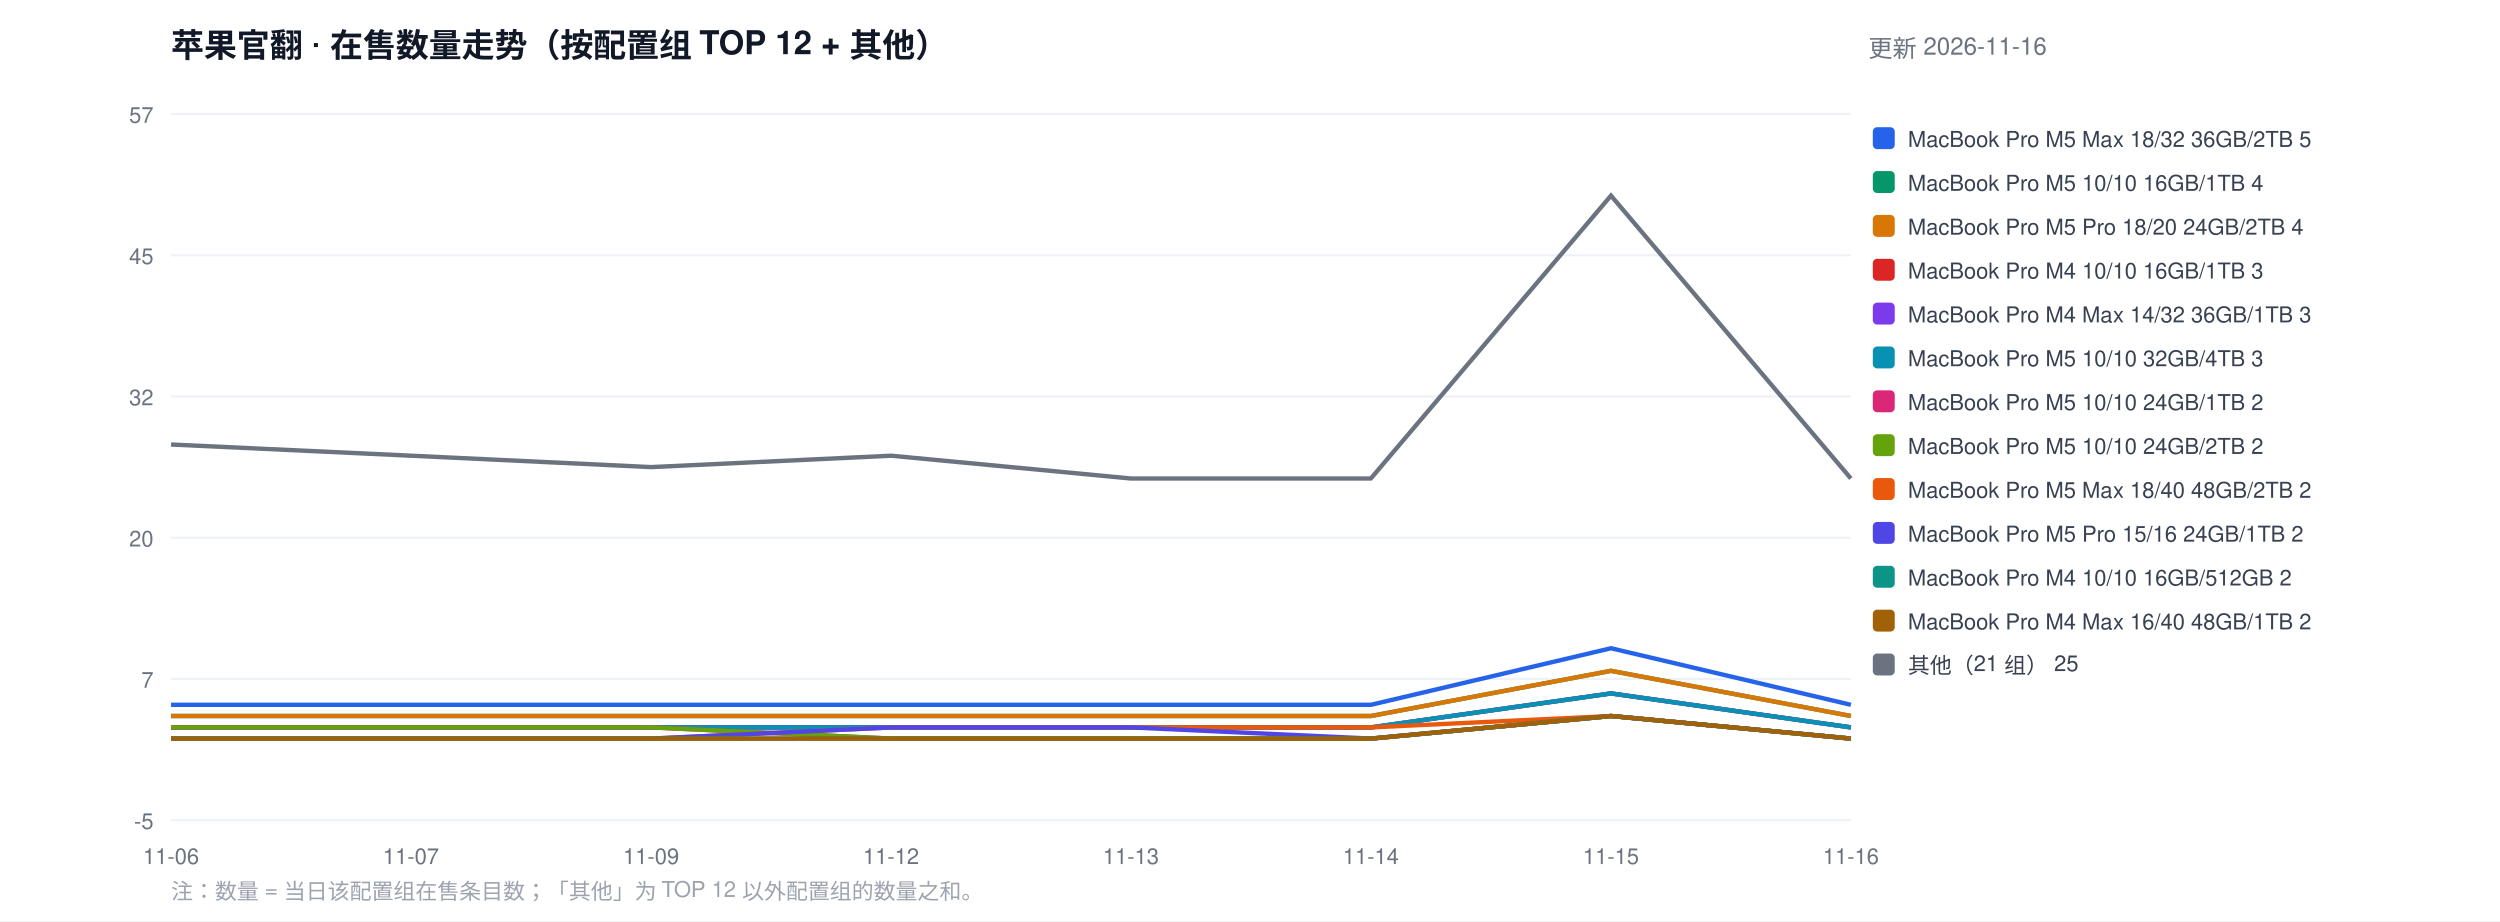
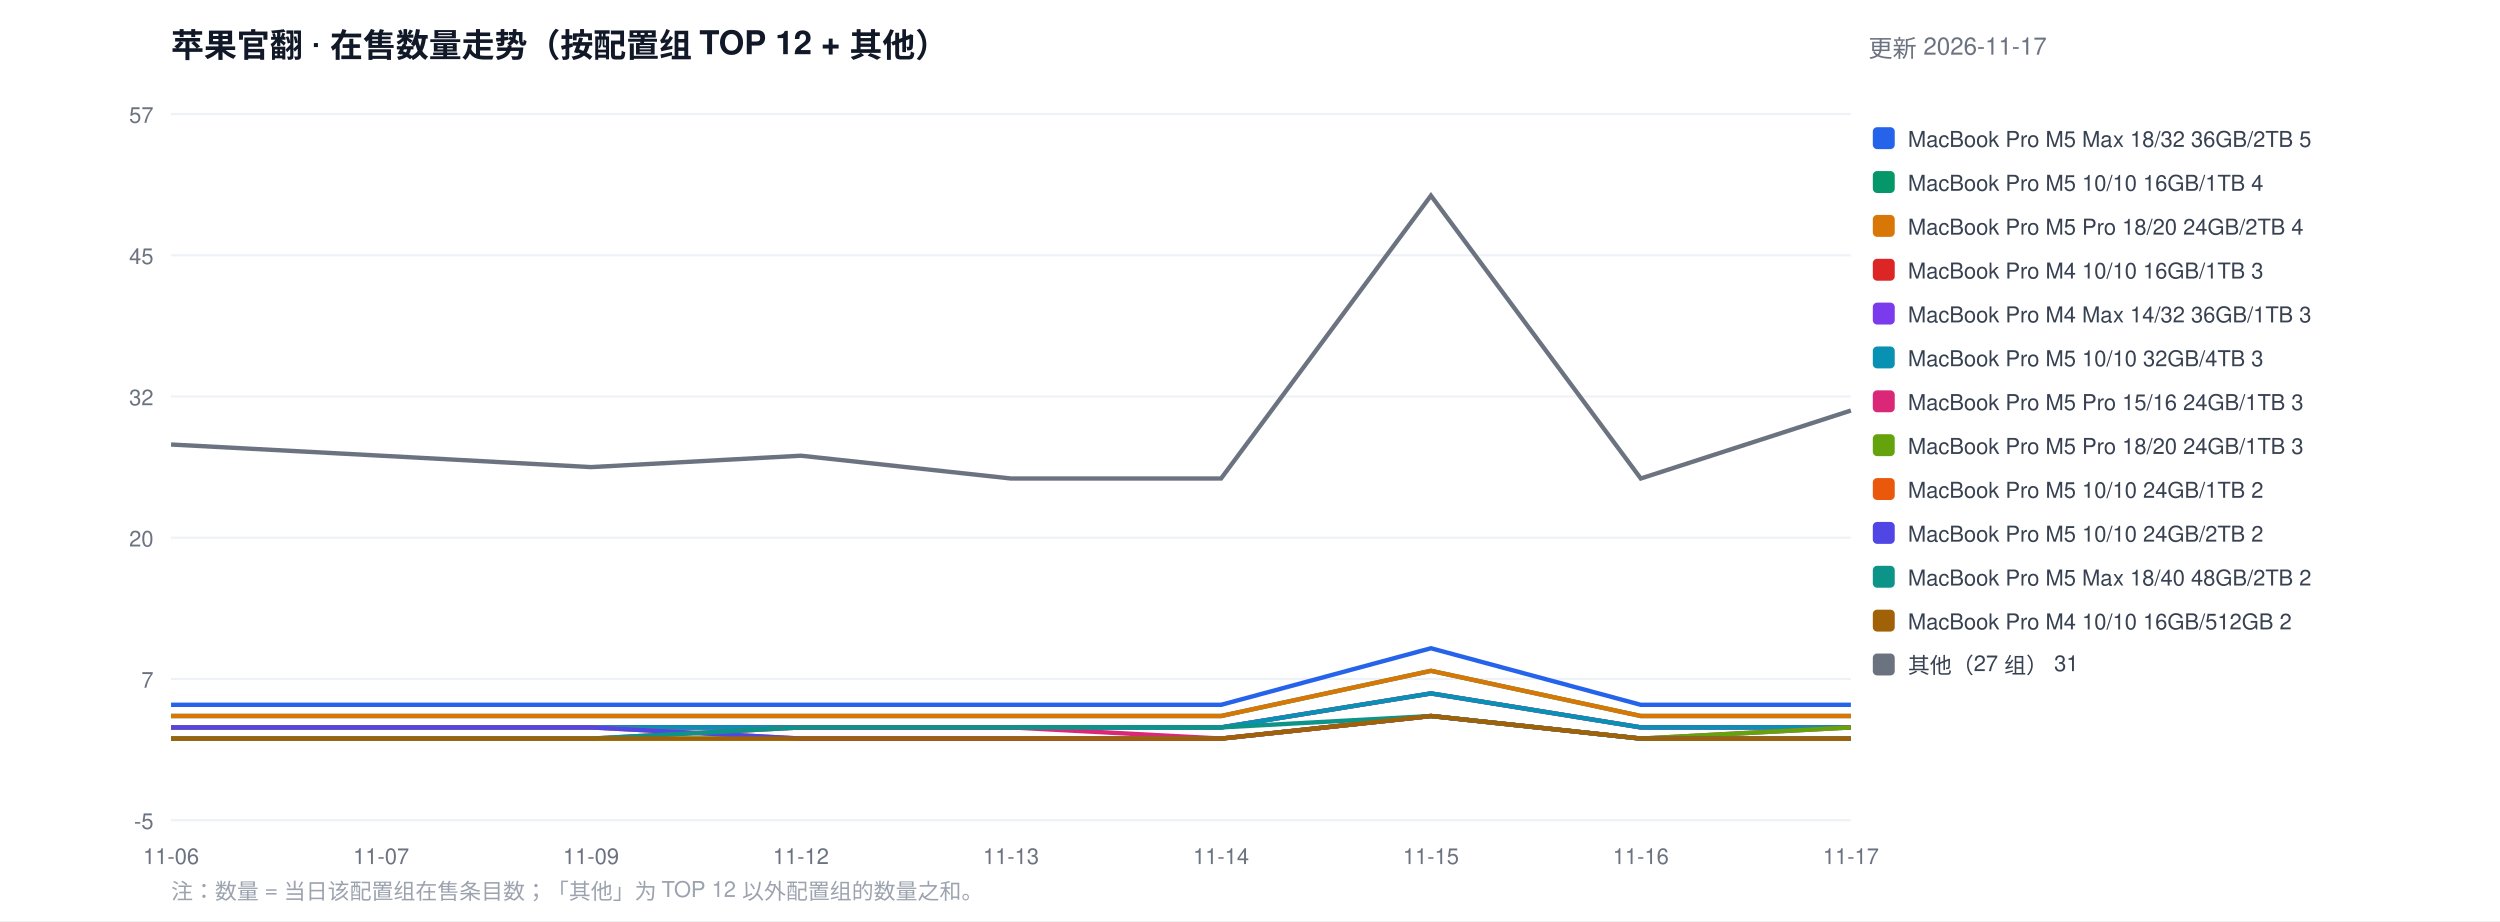
<svg xmlns="http://www.w3.org/2000/svg" width="1140" height="420" viewBox="0 0 1140 420" font-family="-apple-system,Segoe UI,Helvetica,Arial,sans-serif">
  <rect width="1140" height="420" fill="#ffffff" />
  <text x="78" y="26" font-size="15" font-weight="600" fill="#111827">苹果官翻 · 在售数量走势（按配置组 TOP 12 + 其他）</text>
-   <text x="852" y="26" font-size="11" fill="#6b7280">更新 2026-11-16</text>
+   <text x="852" y="26" font-size="11" fill="#6b7280">更新 2026-11-17</text>
  <line x1="78" y1="374.0" x2="844" y2="374.0" stroke="#eef2f7" />
  <text x="70" y="378.0" font-size="10" fill="#6b7280" text-anchor="end">-5</text>
  <line x1="78" y1="309.6" x2="844" y2="309.6" stroke="#eef2f7" />
  <text x="70" y="313.6" font-size="10" fill="#6b7280" text-anchor="end">7</text>
  <line x1="78" y1="245.2" x2="844" y2="245.2" stroke="#eef2f7" />
  <text x="70" y="249.2" font-size="10" fill="#6b7280" text-anchor="end">20</text>
  <line x1="78" y1="180.8" x2="844" y2="180.8" stroke="#eef2f7" />
  <text x="70" y="184.8" font-size="10" fill="#6b7280" text-anchor="end">32</text>
  <line x1="78" y1="116.4" x2="844" y2="116.4" stroke="#eef2f7" />
  <text x="70" y="120.4" font-size="10" fill="#6b7280" text-anchor="end">45</text>
  <line x1="78" y1="52.0" x2="844" y2="52.0" stroke="#eef2f7" />
  <text x="70" y="56.0" font-size="10" fill="#6b7280" text-anchor="end">57</text>
  <text x="78.0" y="394" font-size="10" fill="#6b7280" text-anchor="middle">11-06</text>
-   <text x="187.4" y="394" font-size="10" fill="#6b7280" text-anchor="middle">11-07</text>
-   <text x="296.9" y="394" font-size="10" fill="#6b7280" text-anchor="middle">11-09</text>
-   <text x="406.3" y="394" font-size="10" fill="#6b7280" text-anchor="middle">11-12</text>
-   <text x="515.7" y="394" font-size="10" fill="#6b7280" text-anchor="middle">11-13</text>
-   <text x="625.1" y="394" font-size="10" fill="#6b7280" text-anchor="middle">11-14</text>
-   <text x="734.6" y="394" font-size="10" fill="#6b7280" text-anchor="middle">11-15</text>
-   <text x="844.0" y="394" font-size="10" fill="#6b7280" text-anchor="middle">11-16</text>
-   <polyline fill="none" stroke="#2563eb" stroke-width="2" points="78.0,321.4 187.4,321.4 296.9,321.4 406.3,321.4 515.7,321.4 625.1,321.4 734.6,295.6 844.0,321.4" />
-   <polyline fill="none" stroke="#059669" stroke-width="2" points="78.0,326.5 187.4,326.5 296.9,326.5 406.3,326.5 515.7,326.5 625.1,326.5 734.6,305.9 844.0,326.5" />
-   <polyline fill="none" stroke="#d97706" stroke-width="2" points="78.0,326.5 187.4,326.5 296.9,326.5 406.3,326.5 515.7,326.5 625.1,326.5 734.6,305.9 844.0,326.5" />
-   <polyline fill="none" stroke="#dc2626" stroke-width="2" points="78.0,331.7 187.4,331.7 296.9,331.7 406.3,331.7 515.7,331.7 625.1,331.7 734.6,316.2 844.0,331.7" />
-   <polyline fill="none" stroke="#7c3aed" stroke-width="2" points="78.0,331.7 187.4,331.7 296.9,331.7 406.3,331.7 515.7,331.7 625.1,331.7 734.6,316.2 844.0,331.7" />
-   <polyline fill="none" stroke="#0891b2" stroke-width="2" points="78.0,331.7 187.4,331.7 296.9,331.7 406.3,331.7 515.7,331.7 625.1,331.7 734.6,316.2 844.0,331.7" />
-   <polyline fill="none" stroke="#db2777" stroke-width="2" points="78.0,331.7 187.4,331.7 296.9,331.7 406.3,336.8 515.7,336.8 625.1,336.8 734.6,326.5 844.0,336.8" />
-   <polyline fill="none" stroke="#65a30d" stroke-width="2" points="78.0,331.7 187.4,331.7 296.9,331.7 406.3,336.8 515.7,336.8 625.1,336.8 734.6,326.5 844.0,336.8" />
-   <polyline fill="none" stroke="#ea580c" stroke-width="2" points="78.0,336.8 187.4,336.8 296.9,336.8 406.3,331.7 515.7,331.7 625.1,331.7 734.6,326.5 844.0,336.8" />
-   <polyline fill="none" stroke="#4f46e5" stroke-width="2" points="78.0,336.8 187.4,336.8 296.9,336.8 406.3,331.7 515.7,331.7 625.1,336.8 734.6,326.5 844.0,336.8" />
-   <polyline fill="none" stroke="#0d9488" stroke-width="2" points="78.0,336.8 187.4,336.8 296.9,336.8 406.3,336.8 515.7,336.8 625.1,336.8 734.6,326.5 844.0,336.8" />
-   <polyline fill="none" stroke="#a16207" stroke-width="2" points="78.0,336.8 187.4,336.8 296.9,336.8 406.3,336.8 515.7,336.8 625.1,336.8 734.6,326.5 844.0,336.8" />
-   <polyline fill="none" stroke="#6b7280" stroke-width="2" points="78.0,202.7 187.4,207.8 296.9,213.0 406.3,207.8 515.7,218.2 625.1,218.2 734.6,89.2 844.0,218.2" />
+   <text x="173.8" y="394" font-size="10" fill="#6b7280" text-anchor="middle">11-07</text>
+   <text x="269.5" y="394" font-size="10" fill="#6b7280" text-anchor="middle">11-09</text>
+   <text x="365.2" y="394" font-size="10" fill="#6b7280" text-anchor="middle">11-12</text>
+   <text x="461.0" y="394" font-size="10" fill="#6b7280" text-anchor="middle">11-13</text>
+   <text x="556.8" y="394" font-size="10" fill="#6b7280" text-anchor="middle">11-14</text>
+   <text x="652.5" y="394" font-size="10" fill="#6b7280" text-anchor="middle">11-15</text>
+   <text x="748.2" y="394" font-size="10" fill="#6b7280" text-anchor="middle">11-16</text>
+   <text x="844.0" y="394" font-size="10" fill="#6b7280" text-anchor="middle">11-17</text>
+   <polyline fill="none" stroke="#2563eb" stroke-width="2" points="78.0,321.4 173.8,321.4 269.5,321.4 365.2,321.4 461.0,321.4 556.8,321.4 652.5,295.6 748.2,321.4 844.0,321.4" />
+   <polyline fill="none" stroke="#059669" stroke-width="2" points="78.0,326.5 173.8,326.5 269.5,326.5 365.2,326.5 461.0,326.5 556.8,326.5 652.5,305.9 748.2,326.5 844.0,326.5" />
+   <polyline fill="none" stroke="#d97706" stroke-width="2" points="78.0,326.5 173.8,326.5 269.5,326.5 365.2,326.5 461.0,326.5 556.8,326.5 652.5,305.9 748.2,326.5 844.0,326.5" />
+   <polyline fill="none" stroke="#dc2626" stroke-width="2" points="78.0,331.7 173.8,331.7 269.5,331.7 365.2,331.7 461.0,331.7 556.8,331.7 652.5,316.2 748.2,331.7 844.0,331.7" />
+   <polyline fill="none" stroke="#7c3aed" stroke-width="2" points="78.0,331.7 173.8,331.7 269.5,331.7 365.2,331.7 461.0,331.7 556.8,331.7 652.5,316.2 748.2,331.7 844.0,331.7" />
+   <polyline fill="none" stroke="#0891b2" stroke-width="2" points="78.0,331.7 173.8,331.7 269.5,331.7 365.2,331.7 461.0,331.7 556.8,331.7 652.5,316.2 748.2,331.7 844.0,331.7" />
+   <polyline fill="none" stroke="#db2777" stroke-width="2" points="78.0,336.8 173.8,336.8 269.5,336.8 365.2,331.7 461.0,331.7 556.8,336.8 652.5,326.5 748.2,336.8 844.0,331.7" />
+   <polyline fill="none" stroke="#65a30d" stroke-width="2" points="78.0,336.8 173.8,336.8 269.5,336.8 365.2,336.8 461.0,336.8 556.8,336.8 652.5,326.5 748.2,336.8 844.0,331.7" />
+   <polyline fill="none" stroke="#ea580c" stroke-width="2" points="78.0,331.7 173.8,331.7 269.5,331.7 365.2,336.8 461.0,336.8 556.8,336.8 652.5,326.5 748.2,336.8 844.0,336.8" />
+   <polyline fill="none" stroke="#4f46e5" stroke-width="2" points="78.0,331.7 173.8,331.7 269.5,331.7 365.2,336.8 461.0,336.8 556.8,336.8 652.5,326.5 748.2,336.8 844.0,336.8" />
+   <polyline fill="none" stroke="#0d9488" stroke-width="2" points="78.0,336.8 173.8,336.8 269.5,336.8 365.2,331.7 461.0,331.7 556.8,331.7 652.5,326.5 748.2,336.8 844.0,336.8" />
+   <polyline fill="none" stroke="#a16207" stroke-width="2" points="78.0,336.8 173.8,336.8 269.5,336.8 365.2,336.8 461.0,336.8 556.8,336.8 652.5,326.5 748.2,336.8 844.0,336.8" />
+   <polyline fill="none" stroke="#6b7280" stroke-width="2" points="78.0,202.7 173.8,207.8 269.5,213.0 365.2,207.8 461.0,218.2 556.8,218.2 652.5,89.2 748.2,218.2 844.0,187.2" />
  <rect x="854" y="58" width="10" height="10" rx="2" fill="#2563eb" />
  <text x="870" y="67" font-size="10" fill="#374151">MacBook Pro M5 Max 18/32 36GB/2TB 5</text>
  <rect x="854" y="78" width="10" height="10" rx="2" fill="#059669" />
  <text x="870" y="87" font-size="10" fill="#374151">MacBook Pro M5 10/10 16GB/1TB 4</text>
  <rect x="854" y="98" width="10" height="10" rx="2" fill="#d97706" />
  <text x="870" y="107" font-size="10" fill="#374151">MacBook Pro M5 Pro 18/20 24GB/2TB 4</text>
  <rect x="854" y="118" width="10" height="10" rx="2" fill="#dc2626" />
  <text x="870" y="127" font-size="10" fill="#374151">MacBook Pro M4 10/10 16GB/1TB 3</text>
  <rect x="854" y="138" width="10" height="10" rx="2" fill="#7c3aed" />
  <text x="870" y="147" font-size="10" fill="#374151">MacBook Pro M4 Max 14/32 36GB/1TB 3</text>
  <rect x="854" y="158" width="10" height="10" rx="2" fill="#0891b2" />
  <text x="870" y="167" font-size="10" fill="#374151">MacBook Pro M5 10/10 32GB/4TB 3</text>
  <rect x="854" y="178" width="10" height="10" rx="2" fill="#db2777" />
-   <text x="870" y="187" font-size="10" fill="#374151">MacBook Pro M5 10/10 24GB/1TB 2</text>
+   <text x="870" y="187" font-size="10" fill="#374151">MacBook Pro M5 Pro 15/16 24GB/1TB 3</text>
  <rect x="854" y="198" width="10" height="10" rx="2" fill="#65a30d" />
-   <text x="870" y="207" font-size="10" fill="#374151">MacBook Pro M5 10/10 24GB/2TB 2</text>
+   <text x="870" y="207" font-size="10" fill="#374151">MacBook Pro M5 Pro 18/20 24GB/1TB 3</text>
  <rect x="854" y="218" width="10" height="10" rx="2" fill="#ea580c" />
-   <text x="870" y="227" font-size="10" fill="#374151">MacBook Pro M5 Max 18/40 48GB/2TB 2</text>
+   <text x="870" y="227" font-size="10" fill="#374151">MacBook Pro M5 10/10 24GB/1TB 2</text>
  <rect x="854" y="238" width="10" height="10" rx="2" fill="#4f46e5" />
-   <text x="870" y="247" font-size="10" fill="#374151">MacBook Pro M5 Pro 15/16 24GB/1TB 2</text>
+   <text x="870" y="247" font-size="10" fill="#374151">MacBook Pro M5 10/10 24GB/2TB 2</text>
  <rect x="854" y="258" width="10" height="10" rx="2" fill="#0d9488" />
-   <text x="870" y="267" font-size="10" fill="#374151">MacBook Pro M4 10/10 16GB/512GB 2</text>
+   <text x="870" y="267" font-size="10" fill="#374151">MacBook Pro M5 Max 18/40 48GB/2TB 2</text>
  <rect x="854" y="278" width="10" height="10" rx="2" fill="#a16207" />
-   <text x="870" y="287" font-size="10" fill="#374151">MacBook Pro M4 Max 16/40 48GB/1TB 2</text>
+   <text x="870" y="287" font-size="10" fill="#374151">MacBook Pro M4 10/10 16GB/512GB 2</text>
  <rect x="854" y="298" width="10" height="10" rx="2" fill="#6b7280" />
-   <text x="870" y="307" font-size="10" fill="#374151">其他（21 组） 25</text>
+   <text x="870" y="307" font-size="10" fill="#374151">其他（27 组） 31</text>
  <text x="78" y="410" font-size="10" fill="#9ca3af">注：数量 = 当日该配置组在售条目数；「其他」为 TOP 12 以外配置组的数量之和。</text>
</svg>
